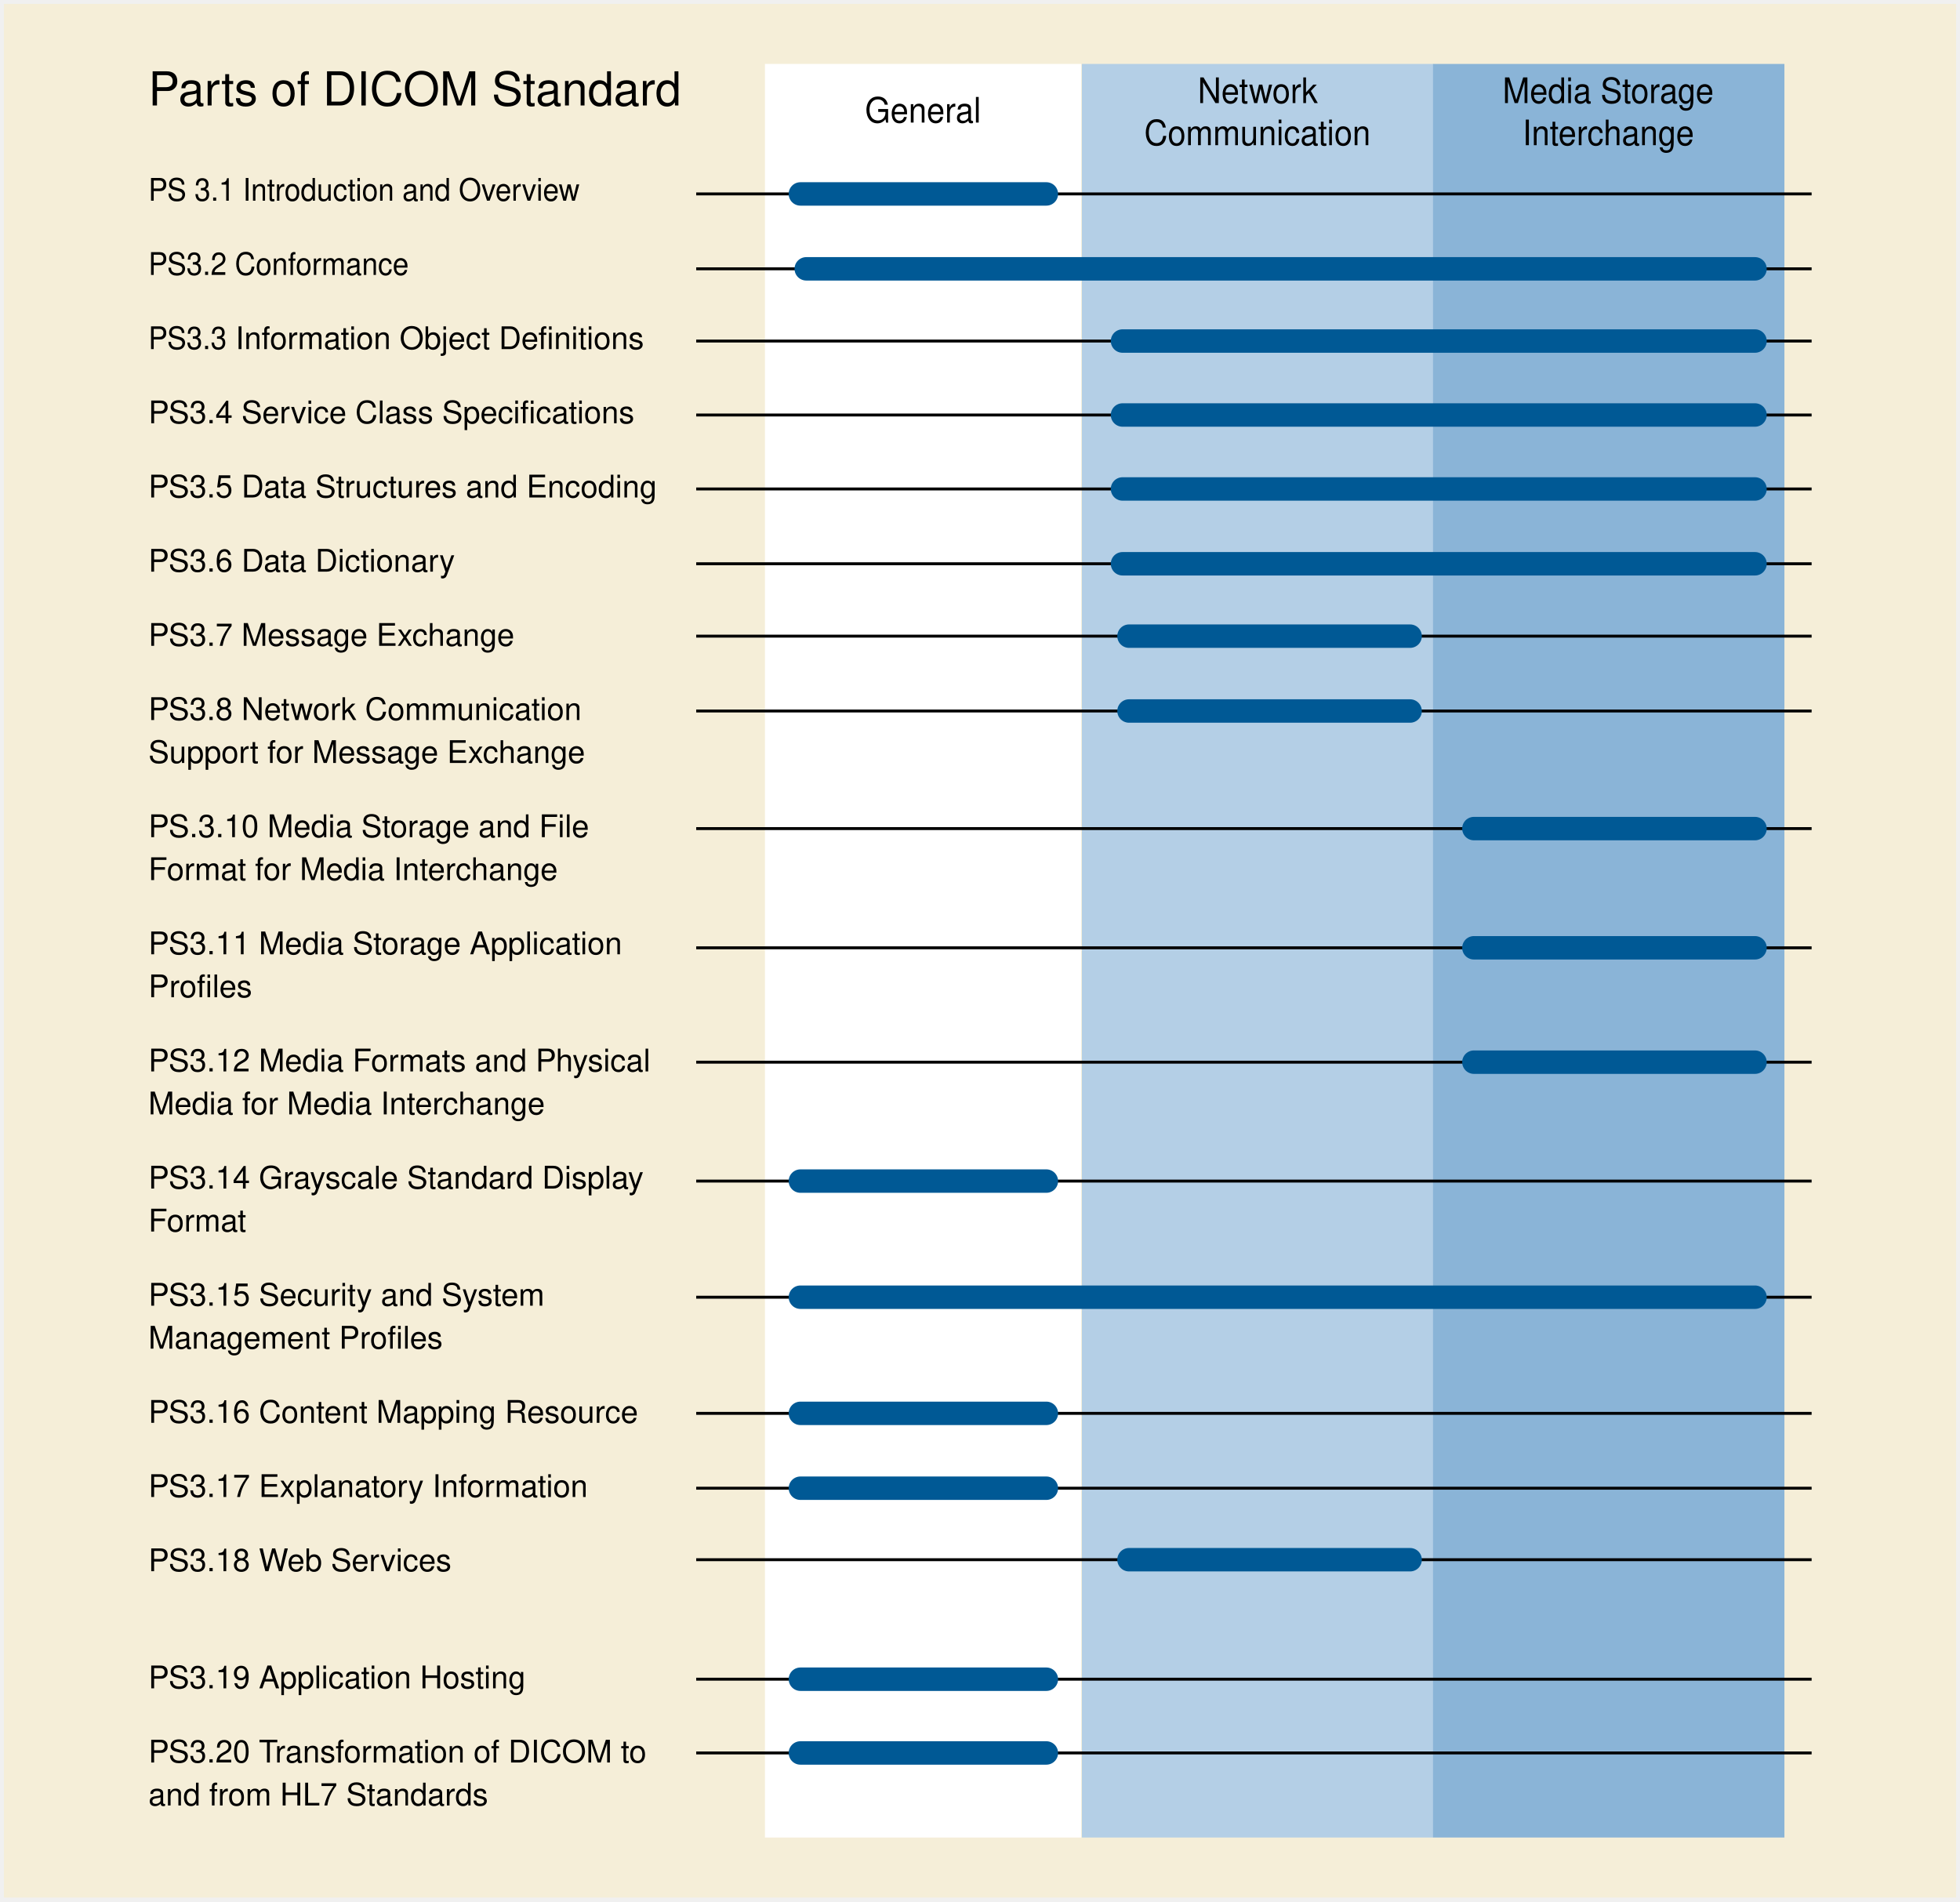
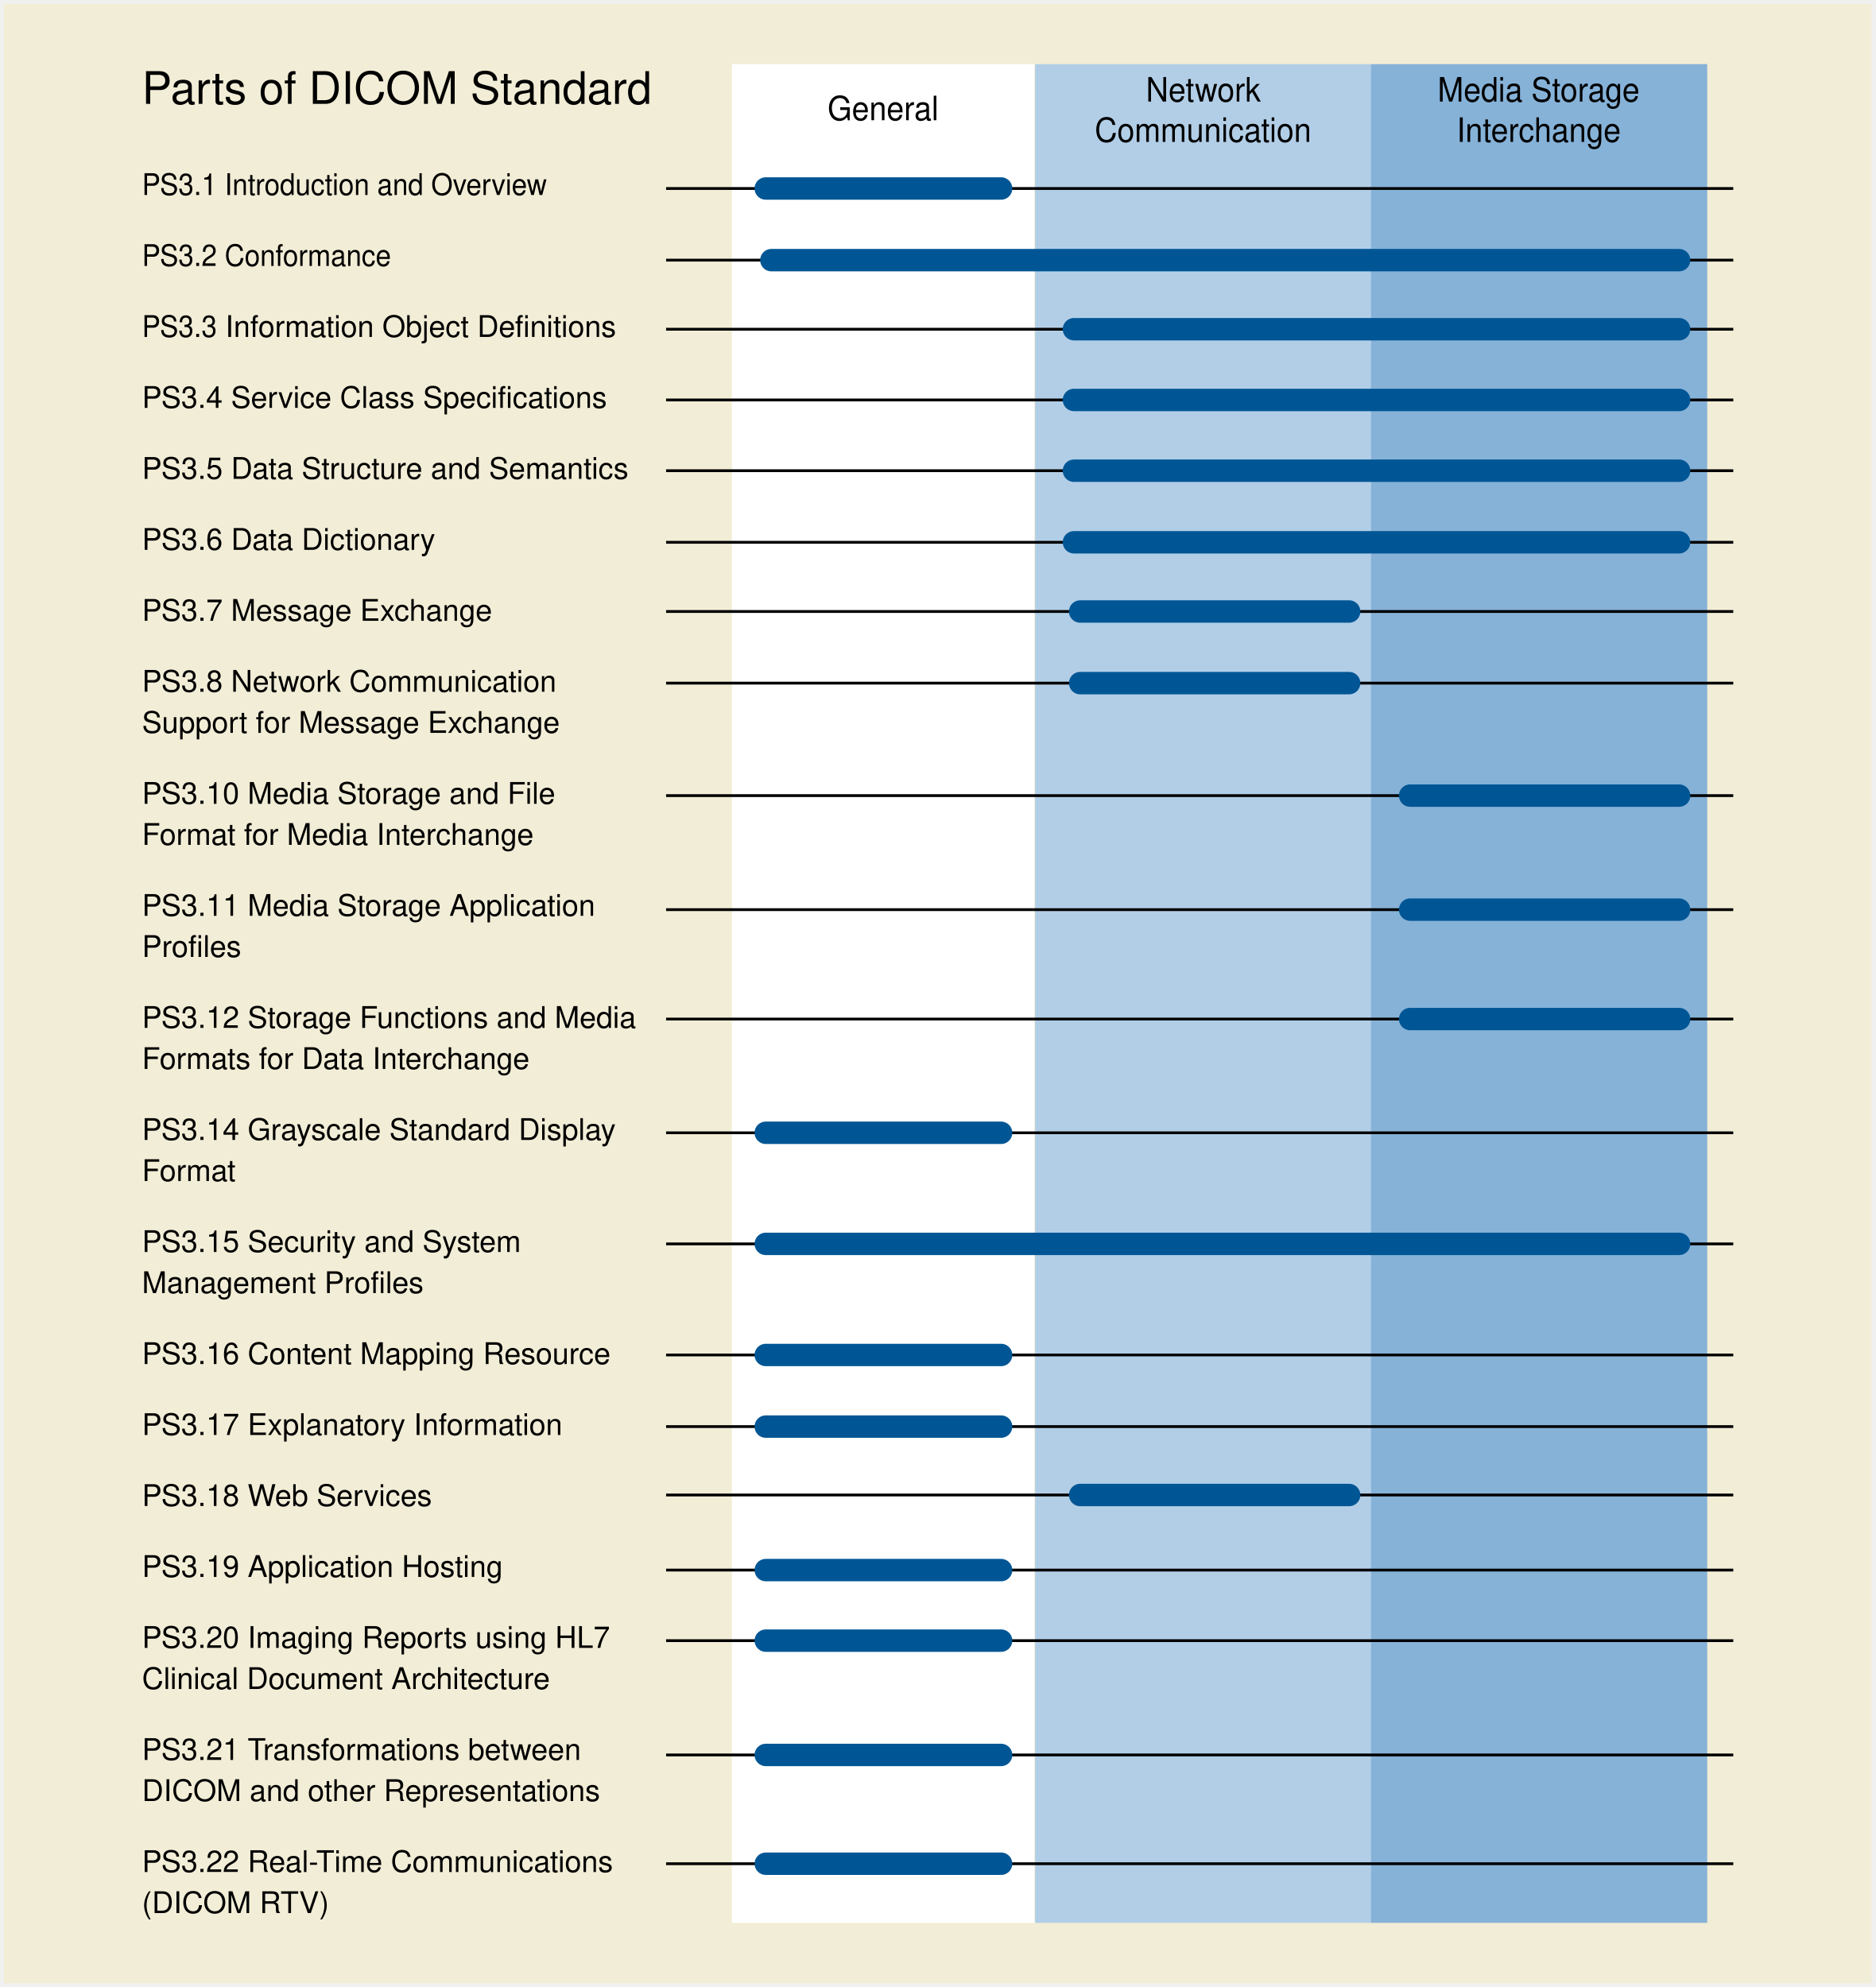
- <svg xmlns="http://www.w3.org/2000/svg" version="1.1" id="Layer_1" x="0px" y="0px" width="502px" height="487px" viewBox="0 0 502 487" enable-background="new 0 0 502 487" xml:space="preserve">
+ <svg xmlns="http://www.w3.org/2000/svg" version="1.1" id="Layer_1" x="0px" y="0px" viewBox="0 0 502 532" enable-background="new 0 0 502 532" xml:space="preserve">
  <defs>
    <style type="text/css">
	text {
	  font-family: Helvetica, Verdana, ArialUnicodeMS, san-serif
	}
	</style>
  </defs>
  <g>
   </g>
  <g>
-     <rect x="1" y="1" fill="#F5EED8" width="500" height="485" />
+     <rect x="1" y="1" fill="#F2EDD6" width="500" height="530" />
    <g>
-       <rect x="277.096" y="16.374" fill="#B4CFE6" width="90" height="454.252" />
-       <rect x="195.919" y="16.374" fill="#FFFFFF" width="80.995" height="454.252" />
-       <rect x="367.028" y="16.374" fill="#8AB4D7" width="90" height="454.252" />
-       <line fill="none" stroke="#000000" stroke-width="0.75" stroke-miterlimit="1" x1="178.315" y1="49.67" x2="463.997" y2="49.67" />
-       <line fill="none" stroke="#000000" stroke-width="0.75" stroke-miterlimit="1" x1="178.315" y1="68.854" x2="463.997" y2="68.854" />
-       <line fill="none" stroke="#000000" stroke-width="0.75" stroke-miterlimit="1" x1="178.315" y1="87.347" x2="463.997" y2="87.347" />
-       <line fill="none" stroke="#000000" stroke-width="0.75" stroke-miterlimit="1" x1="178.315" y1="106.289" x2="463.997" y2="106.289" />
-       <line fill="none" stroke="#000000" stroke-width="0.75" stroke-miterlimit="1" x1="178.315" y1="125.233" x2="463.997" y2="125.233" />
-       <line fill="none" stroke="#000000" stroke-width="0.75" stroke-miterlimit="1" x1="178.315" y1="144.394" x2="463.997" y2="144.394" />
-       <line fill="none" stroke="#000000" stroke-width="0.75" stroke-miterlimit="1" x1="178.315" y1="162.93" x2="463.997" y2="162.93" />
-       <line fill="none" stroke="#000000" stroke-width="0.75" stroke-miterlimit="1" x1="178.315" y1="182.104" x2="463.997" y2="182.104" />
-       <line fill="none" stroke="#000000" stroke-width="0.75" stroke-miterlimit="1" x1="178.315" y1="212.219" x2="463.997" y2="212.219" />
-       <line fill="none" stroke="#000000" stroke-width="0.75" stroke-miterlimit="1" x1="178.315" y1="242.75" x2="463.997" y2="242.75" />
-       <line fill="none" stroke="#000000" stroke-width="0.75" stroke-miterlimit="1" x1="178.315" y1="272.042" x2="463.997" y2="272.042" />
-       <line fill="none" stroke="#000000" stroke-width="0.75" stroke-miterlimit="1" x1="178.315" y1="302.5" x2="463.997" y2="302.5" />
-       <line fill="none" stroke="#000000" stroke-width="0.75" stroke-miterlimit="1" x1="178.315" y1="332.239" x2="463.997" y2="332.239" />
-       <line fill="none" stroke="#000000" stroke-width="0.75" stroke-miterlimit="1" x1="178.315" y1="361.985" x2="463.997" y2="361.985" />
-       <line fill="none" stroke="#000000" stroke-width="0.75" stroke-miterlimit="1" x1="178.315" y1="381.161" x2="463.997" y2="381.161" />
-       <line fill="none" stroke="#000000" stroke-width="0.75" stroke-miterlimit="1" x1="178.315" y1="399.476" x2="463.997" y2="399.476" />
-       <line fill="none" stroke="#000000" stroke-width="0.75" stroke-miterlimit="1" x1="178.315" y1="430.08" x2="463.997" y2="430.08" />
-       <line fill="none" stroke="#000000" stroke-width="0.75" stroke-miterlimit="1" x1="178.315" y1="448.968" x2="463.997" y2="448.968" />
-       <text transform="matrix(1 0 0 1 38.0034 27.0142)" font-size="12">Parts of DICOM Standard</text>
-       <line fill="none" stroke="#005995" stroke-width="6" stroke-linecap="round" stroke-miterlimit="1" x1="204.997" y1="49.67" x2="267.997" y2="49.67" />
-       <line fill="none" stroke="#005995" stroke-width="6" stroke-linecap="round" stroke-miterlimit="1" x1="204.997" y1="448.968" x2="267.997" y2="448.968" />
-       <line fill="none" stroke="#005995" stroke-width="6" stroke-linecap="round" stroke-miterlimit="1" x1="204.997" y1="430.08" x2="267.997" y2="430.08" />
-       <line fill="none" stroke="#005995" stroke-width="6" stroke-linecap="round" stroke-miterlimit="1" x1="204.997" y1="361.985" x2="267.997" y2="361.985" />
-       <line fill="none" stroke="#005995" stroke-width="6" stroke-linecap="round" stroke-miterlimit="1" x1="204.997" y1="381.161" x2="267.997" y2="381.161" />
-       <line fill="none" stroke="#005995" stroke-width="6" stroke-linecap="round" stroke-miterlimit="1" x1="204.997" y1="302.5" x2="267.997" y2="302.5" />
-       <line fill="none" stroke="#005995" stroke-width="6" stroke-linecap="round" stroke-miterlimit="1" x1="287.497" y1="87.347" x2="449.497" y2="87.347" />
-       <line fill="none" stroke="#005995" stroke-width="6" stroke-linecap="round" stroke-miterlimit="1" x1="287.497" y1="106.289" x2="449.497" y2="106.289" />
-       <line fill="none" stroke="#005995" stroke-width="6" stroke-linecap="round" stroke-miterlimit="1" x1="287.497" y1="125.233" x2="449.497" y2="125.233" />
-       <line fill="none" stroke="#005995" stroke-width="6" stroke-linecap="round" stroke-miterlimit="1" x1="287.497" y1="144.394" x2="449.497" y2="144.394" />
-       <line fill="none" stroke="#005995" stroke-width="6" stroke-linecap="round" stroke-miterlimit="1" x1="289.163" y1="162.93" x2="361.163" y2="162.93" />
-       <line fill="none" stroke="#005995" stroke-width="6" stroke-linecap="round" stroke-miterlimit="1" x1="289.163" y1="182.104" x2="361.163" y2="182.104" />
-       <line fill="none" stroke="#005995" stroke-width="6" stroke-linecap="round" stroke-miterlimit="1" x1="289.163" y1="399.476" x2="361.163" y2="399.476" />
-       <line fill="none" stroke="#005995" stroke-width="6" stroke-linecap="round" stroke-miterlimit="1" x1="377.497" y1="212.219" x2="449.497" y2="212.219" />
-       <line fill="none" stroke="#005995" stroke-width="6" stroke-linecap="round" stroke-miterlimit="1" x1="377.497" y1="242.75" x2="449.497" y2="242.75" />
-       <line fill="none" stroke="#005995" stroke-width="6" stroke-linecap="round" stroke-miterlimit="1" x1="377.497" y1="272.042" x2="449.497" y2="272.042" />
-       <line fill="none" stroke="#005995" stroke-width="6" stroke-linecap="round" stroke-miterlimit="1" x1="204.997" y1="332.239" x2="449.497" y2="332.239" />
-       <line fill="none" stroke="#005995" stroke-width="6" stroke-linecap="round" stroke-miterlimit="1" x1="206.497" y1="68.854" x2="449.497" y2="68.854" />
-       <rect x="216.917" y="24.951" fill="none" width="38.999" height="10" />
-       <text transform="matrix(0.9288 0 0 1 221.5469 31.3921)" font-size="9">General</text>
-       <rect x="291.918" y="19.951" fill="none" width="60.355" height="20" />
-       <text transform="matrix(0.9288 0 0 1 306.7676 26.3926)">
-         <tspan x="0" y="0" font-size="9">Network</tspan>
-         <tspan x="-14.76" y="10.8" font-size="9">Communication</tspan>
-       </text>
-       <rect x="381.352" y="19.951" fill="none" width="61.354" height="20" />
-       <text transform="matrix(0.9288 0 0 1 384.8447 26.3926)">
-         <tspan x="0" y="0" font-size="9">Media Storage</tspan>
-         <tspan x="5.5" y="10.8" font-size="9">Interchange</tspan>
-       </text>
-       <rect x="38.003" y="45.686" fill="none" width="139.354" height="424.94" />
-       <text transform="matrix(0.9288 0 0 1 38.0034 51.4102)" font-size="8">PS 3.1 Introduction and Overview</text>
-       <text transform="matrix(0.9288 0 0 1 38.0034 70.4102)" font-size="8">PS3.2 Conformance</text>
-       <text transform="matrix(0.9288 0 0 1 38.0034 89.4102)" font-size="8">PS3.3 </text>
-       <text transform="matrix(1 0 0 1 60.3091 89.4102)" font-size="8">Information Object Definitions</text>
-       <text transform="matrix(1 0 0 1 38.0034 108.4102)" font-size="8">PS3.4 Service Class Specifications</text>
-       <text transform="matrix(1 0 0 1 38.0034 127.4102)" font-size="8">PS3.5 Data Structures and Encoding</text>
-       <text transform="matrix(1 0 0 1 38.0034 146.4102)" font-size="8">PS3.6 Data Dictionary</text>
-       <text transform="matrix(1 0 0 1 38.0034 165.4102)" font-size="8">PS3.7 Message Exchange</text>
-       <text transform="matrix(1 0 0 1 38.0034 184.4102)" font-size="8">PS3.8 Network Communication </text>
-       <text transform="matrix(1 0 0 1 38.0034 195.4102)" font-size="8">Support for Message Exchange</text>
-       <text transform="matrix(1 0 0 1 38.0034 214.4102)" font-size="8">PS.3.10 Media Storage and File </text>
-       <text transform="matrix(1 0 0 1 38.0034 225.4102)" font-size="8">Format for Media Interchange</text>
-       <text transform="matrix(1 0 0 1 38.0034 244.4106)" font-size="8">PS3.11 Media Storage Application </text>
-       <text transform="matrix(1 0 0 1 38.0034 255.4102)" font-size="8">Profiles</text>
-       <text transform="matrix(1 0 0 1 38.0034 274.4102)" font-size="8">PS3.12 Media Formats and Physical </text>
-       <text transform="matrix(1 0 0 1 38.0034 285.4102)" font-size="8">Media for Media Interchange</text>
-       <text transform="matrix(1 0 0 1 38.0034 304.4102)" font-size="8">PS3.14 Grayscale Standard Display </text>
-       <text transform="matrix(1 0 0 1 38.0034 315.4102)" font-size="8">Format </text>
-       <text transform="matrix(1 0 0 1 38.0034 334.4102)" font-size="8">PS3.15 Security and System </text>
-       <text transform="matrix(1 0 0 1 38.0034 345.4102)" font-size="8">Management Profiles</text>
-       <text transform="matrix(1 0 0 1 38.0034 364.4102)" font-size="8">PS3.16 Content Mapping Resource</text>
-       <text transform="matrix(1 0 0 1 38.0034 383.4102)" font-size="8">PS3.17 Explanatory Information</text>
-       <text transform="matrix(1 0 0 1 38.0034 402.4102)" font-size="8">PS3.18 Web Services</text>
-       <text transform="matrix(1 0 0 1 38.0034 432.4102)" font-size="8">PS3.19 Application Hosting </text>
-       <text transform="matrix(1 0 0 1 38.0034 451.4102)" font-size="8">PS3.20 Transformation of DICOM to </text>
-       <text transform="matrix(1 0 0 1 38.0034 462.4102)" font-size="8">and from HL7 Standards</text>
+       <g>
+         <rect x="277.096" y="17.17" fill="#B2CEE7" width="90" height="497.659" />
+         <rect x="195.919" y="17.17" fill="#FFFFFF" width="80.995" height="497.659" />
+         <rect x="367.028" y="17.17" fill="#86B2D8" width="90" height="497.659" />
+         <line fill="none" stroke="#000000" stroke-width="0.75" stroke-miterlimit="1" x1="178.315" y1="50.466" x2="463.997" y2="50.466" />
+         <line fill="none" stroke="#000000" stroke-width="0.75" stroke-miterlimit="1" x1="178.315" y1="69.651" x2="463.997" y2="69.651" />
+         <line fill="none" stroke="#000000" stroke-width="0.75" stroke-miterlimit="1" x1="178.315" y1="88.143" x2="463.997" y2="88.143" />
+         <line fill="none" stroke="#000000" stroke-width="0.75" stroke-miterlimit="1" x1="178.315" y1="107.085" x2="463.997" y2="107.085" />
+         <line fill="none" stroke="#000000" stroke-width="0.75" stroke-miterlimit="1" x1="178.315" y1="126.03" x2="463.997" y2="126.03" />
+         <line fill="none" stroke="#000000" stroke-width="0.75" stroke-miterlimit="1" x1="178.315" y1="145.19" x2="463.997" y2="145.19" />
+         <line fill="none" stroke="#000000" stroke-width="0.75" stroke-miterlimit="1" x1="178.315" y1="163.726" x2="463.997" y2="163.726" />
+         <line fill="none" stroke="#000000" stroke-width="0.75" stroke-miterlimit="1" x1="178.315" y1="182.901" x2="463.997" y2="182.901" />
+         <line fill="none" stroke="#000000" stroke-width="0.75" stroke-miterlimit="1" x1="178.315" y1="213.015" x2="463.997" y2="213.015" />
+         <line fill="none" stroke="#000000" stroke-width="0.75" stroke-miterlimit="1" x1="178.315" y1="243.546" x2="463.997" y2="243.546" />
+         <line fill="none" stroke="#000000" stroke-width="0.75" stroke-miterlimit="1" x1="178.315" y1="272.838" x2="463.997" y2="272.838" />
+         <line fill="none" stroke="#000000" stroke-width="0.75" stroke-miterlimit="1" x1="178.315" y1="303.296" x2="463.997" y2="303.296" />
+         <line fill="none" stroke="#000000" stroke-width="0.75" stroke-miterlimit="1" x1="178.315" y1="333.036" x2="463.997" y2="333.036" />
+         <line fill="none" stroke="#000000" stroke-width="0.75" stroke-miterlimit="1" x1="178.315" y1="362.782" x2="463.997" y2="362.782" />
+         <line fill="none" stroke="#000000" stroke-width="0.75" stroke-miterlimit="1" x1="178.315" y1="381.957" x2="463.997" y2="381.957" />
+         <line fill="none" stroke="#000000" stroke-width="0.75" stroke-miterlimit="1" x1="178.315" y1="400.272" x2="463.997" y2="400.272" />
+         <line fill="none" stroke="#000000" stroke-width="0.75" stroke-miterlimit="1" x1="178.315" y1="420.376" x2="463.997" y2="420.376" />
+         <line fill="none" stroke="#000000" stroke-width="0.75" stroke-miterlimit="1" x1="178.315" y1="439.264" x2="463.997" y2="439.264" />
+         <line fill="none" stroke="#000000" stroke-width="0.75" stroke-miterlimit="1" x1="178.315" y1="469.869" x2="463.997" y2="469.869" />
+         <line fill="none" stroke="#000000" stroke-width="0.75" stroke-miterlimit="1" x1="178.315" y1="498.993" x2="463.997" y2="498.993" />
+         <rect x="216.917" y="25.747" fill="none" width="38.999" height="10" />
+         <text transform="matrix(0.9288 0 0 1 221.5468 32.1894)" font-size="9px">General</text>
+         <rect x="291.918" y="20.748" fill="none" width="60.355" height="20" />
+         <text transform="matrix(0.9288 0 0 1 306.7665 27.1899)">
+           <tspan x="0" y="0" font-size="9px">Network</tspan>
+           <tspan x="-14.759" y="10.8" font-size="9px">Communication</tspan>
+         </text>
+         <rect x="381.352" y="20.748" fill="none" width="61.353" height="20" />
+         <text transform="matrix(0.9288 0 0 1 384.8441 27.1899)">
+           <tspan x="0" y="0" font-size="9px">Media Storage</tspan>
+           <tspan x="5.499" y="10.8" font-size="9px">Interchange</tspan>
+         </text>
+         <line fill="none" stroke="#005695" stroke-width="6" stroke-linecap="round" stroke-miterlimit="1" x1="204.997" y1="50.466" x2="267.997" y2="50.466" />
+         <line fill="none" stroke="#005695" stroke-width="6" stroke-linecap="round" stroke-miterlimit="1" x1="204.997" y1="439.264" x2="267.997" y2="439.264" />
+         <line fill="none" stroke="#005695" stroke-width="6" stroke-linecap="round" stroke-miterlimit="1" x1="204.997" y1="420.376" x2="267.997" y2="420.376" />
+         <line fill="none" stroke="#005695" stroke-width="6" stroke-linecap="round" stroke-miterlimit="1" x1="204.997" y1="362.782" x2="267.997" y2="362.782" />
+         <line fill="none" stroke="#005695" stroke-width="6" stroke-linecap="round" stroke-miterlimit="1" x1="204.997" y1="381.957" x2="267.997" y2="381.957" />
+         <line fill="none" stroke="#005695" stroke-width="6" stroke-linecap="round" stroke-miterlimit="1" x1="204.997" y1="303.296" x2="267.997" y2="303.296" />
+         <line fill="none" stroke="#005695" stroke-width="6" stroke-linecap="round" stroke-miterlimit="1" x1="287.497" y1="88.143" x2="449.497" y2="88.143" />
+         <line fill="none" stroke="#005695" stroke-width="6" stroke-linecap="round" stroke-miterlimit="1" x1="287.497" y1="107.085" x2="449.497" y2="107.085" />
+         <line fill="none" stroke="#005695" stroke-width="6" stroke-linecap="round" stroke-miterlimit="1" x1="287.497" y1="126.03" x2="449.497" y2="126.03" />
+         <line fill="none" stroke="#005695" stroke-width="6" stroke-linecap="round" stroke-miterlimit="1" x1="287.497" y1="145.19" x2="449.497" y2="145.19" />
+         <line fill="none" stroke="#005695" stroke-width="6" stroke-linecap="round" stroke-miterlimit="1" x1="289.163" y1="163.726" x2="361.163" y2="163.726" />
+         <line fill="none" stroke="#005695" stroke-width="6" stroke-linecap="round" stroke-miterlimit="1" x1="289.163" y1="182.901" x2="361.163" y2="182.901" />
+         <line fill="none" stroke="#005695" stroke-width="6" stroke-linecap="round" stroke-miterlimit="1" x1="289.163" y1="400.272" x2="361.163" y2="400.272" />
+         <line fill="none" stroke="#005695" stroke-width="6" stroke-linecap="round" stroke-miterlimit="1" x1="204.997" y1="469.869" x2="267.997" y2="469.869" />
+         <line fill="none" stroke="#005695" stroke-width="6" stroke-linecap="round" stroke-miterlimit="1" x1="204.997" y1="498.993" x2="267.997" y2="498.993" />
+         <line fill="none" stroke="#005695" stroke-width="6" stroke-linecap="round" stroke-miterlimit="1" x1="377.497" y1="213.015" x2="449.497" y2="213.015" />
+         <line fill="none" stroke="#005695" stroke-width="6" stroke-linecap="round" stroke-miterlimit="1" x1="377.497" y1="243.546" x2="449.497" y2="243.546" />
+         <line fill="none" stroke="#005695" stroke-width="6" stroke-linecap="round" stroke-miterlimit="1" x1="377.497" y1="272.838" x2="449.497" y2="272.838" />
+         <line fill="none" stroke="#005695" stroke-width="6" stroke-linecap="round" stroke-miterlimit="1" x1="204.997" y1="333.036" x2="449.497" y2="333.036" />
+         <line fill="none" stroke="#005695" stroke-width="6" stroke-linecap="round" stroke-miterlimit="1" x1="206.497" y1="69.651" x2="449.497" y2="69.651" />
+       </g>
+       <g>
+         <text transform="matrix(1 0 0 1 38.0033 27.81)" font-size="12px">Parts of DICOM Standard</text>
+         <rect x="38.003" y="46.482" fill="none" width="139.355" height="468.347" />
+         <text transform="matrix(0.9288 0 0 1 38.0033 52.209)" font-size="8px">PS3.1 Introduction and Overview</text>
+         <text transform="matrix(0.9288 0 0 1 38.0033 71.209)" font-size="8px">PS3.2 Conformance</text>
+         <text transform="matrix(0.9288 0 0 1 38.0033 90.209)" font-size="8px">PS3.3 </text>
+         <text transform="matrix(1 0 0 1 60.309 90.209)" font-size="8px">Information Object Definitions</text>
+         <text transform="matrix(1 0 0 1 38.0033 109.209)" font-size="8px">PS3.4 Service Class Specifications</text>
+         <text transform="matrix(1 0 0 1 38.0033 128.209)" font-size="8px">PS3.5 Data Structure and Semantics</text>
+         <text transform="matrix(1 0 0 1 38.0033 147.209)" font-size="8px">PS3.6 Data Dictionary</text>
+         <text transform="matrix(1 0 0 1 38.0033 166.209)" font-size="8px">PS3.7 Message Exchange</text>
+         <text transform="matrix(1 0 0 1 38.0033 185.209)" font-size="8px">PS3.8 Network Communication </text>
+         <text transform="matrix(1 0 0 1 38.0033 196.209)" font-size="8px">Support for Message Exchange</text>
+         <text transform="matrix(1 0 0 1 38.0033 215.209)" font-size="8px">PS3.10 Media Storage and File </text>
+         <text transform="matrix(1 0 0 1 38.0033 226.209)" font-size="8px">Format for Media Interchange</text>
+         <text transform="matrix(1 0 0 1 38.0033 245.2085)" font-size="8px">PS3.11 Media Storage Application </text>
+         <text transform="matrix(1 0 0 1 38.0033 256.2085)" font-size="8px">Profiles</text>
+         <text transform="matrix(1 0 0 1 38.0033 275.2085)" font-size="8px">PS3.12 Storage Functions and Media </text>
+         <text transform="matrix(1 0 0 1 38.0033 286.2085)" font-size="8px">Formats for Data Interchange</text>
+         <text transform="matrix(1 0 0 1 38.0033 305.2085)" font-size="8px">PS3.14 Grayscale Standard Display </text>
+         <text transform="matrix(1 0 0 1 38.0033 316.2085)" font-size="8px">Format </text>
+         <text transform="matrix(1 0 0 1 38.0033 335.2085)" font-size="8px">PS3.15 Security and System </text>
+         <text transform="matrix(1 0 0 1 38.0033 346.2085)" font-size="8px">Management Profiles</text>
+         <text transform="matrix(1 0 0 1 38.0033 365.2085)" font-size="8px">PS3.16 Content Mapping Resource</text>
+         <text transform="matrix(1 0 0 1 38.0033 384.2085)" font-size="8px">PS3.17 Explanatory Information</text>
+         <text transform="matrix(1 0 0 1 38.0033 403.2085)" font-size="8px">PS3.18 Web Services</text>
+         <text transform="matrix(1 0 0 1 38.0033 422.2085)" font-size="8px">PS3.19 Application Hosting </text>
+         <text transform="matrix(1 0 0 1 38.0033 441.2085)" font-size="8px">PS3.20 Imaging Reports using HL7 </text>
+         <text transform="matrix(1 0 0 1 38.0033 452.2085)" font-size="8px">Clinical Document Architecture</text>
+         <text transform="matrix(1 0 0 1 38.0033 471.2085)" font-size="8px">PS3.21 Transformations between </text>
+         <text transform="matrix(1 0 0 1 38.0033 482.2085)" font-size="8px">DICOM and other Representations</text>
+         <text transform="matrix(1 0 0 1 38.0033 501.2085)" font-size="8px">PS3.22 Real-Time Communications </text>
+         <text transform="matrix(1 0 0 1 38.0033 512.2085)" font-size="8px">(DICOM RTV) </text>
+       </g>
    </g>
  </g>
</svg>
